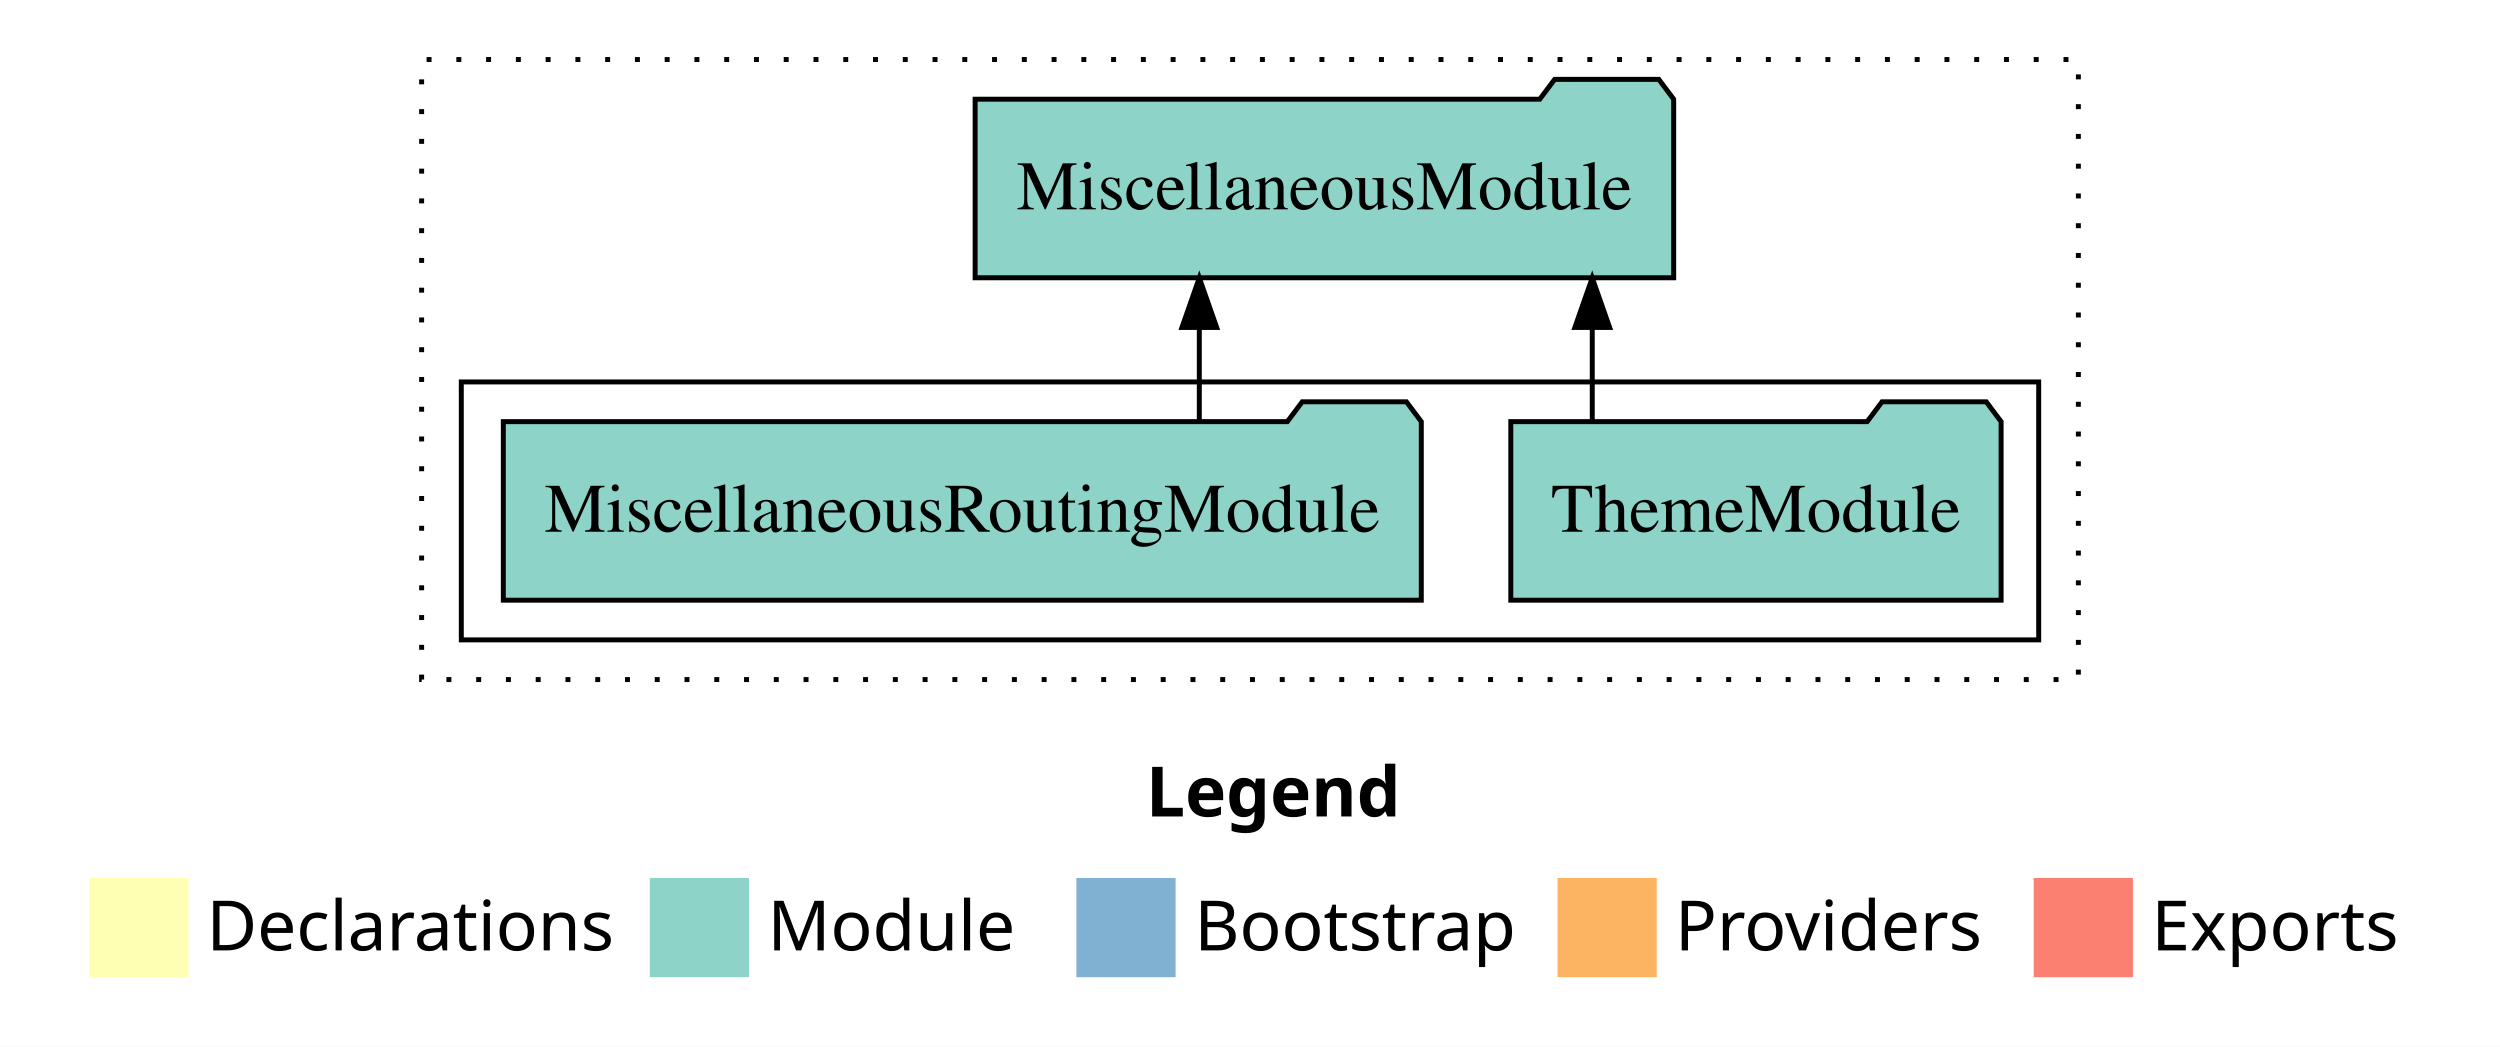
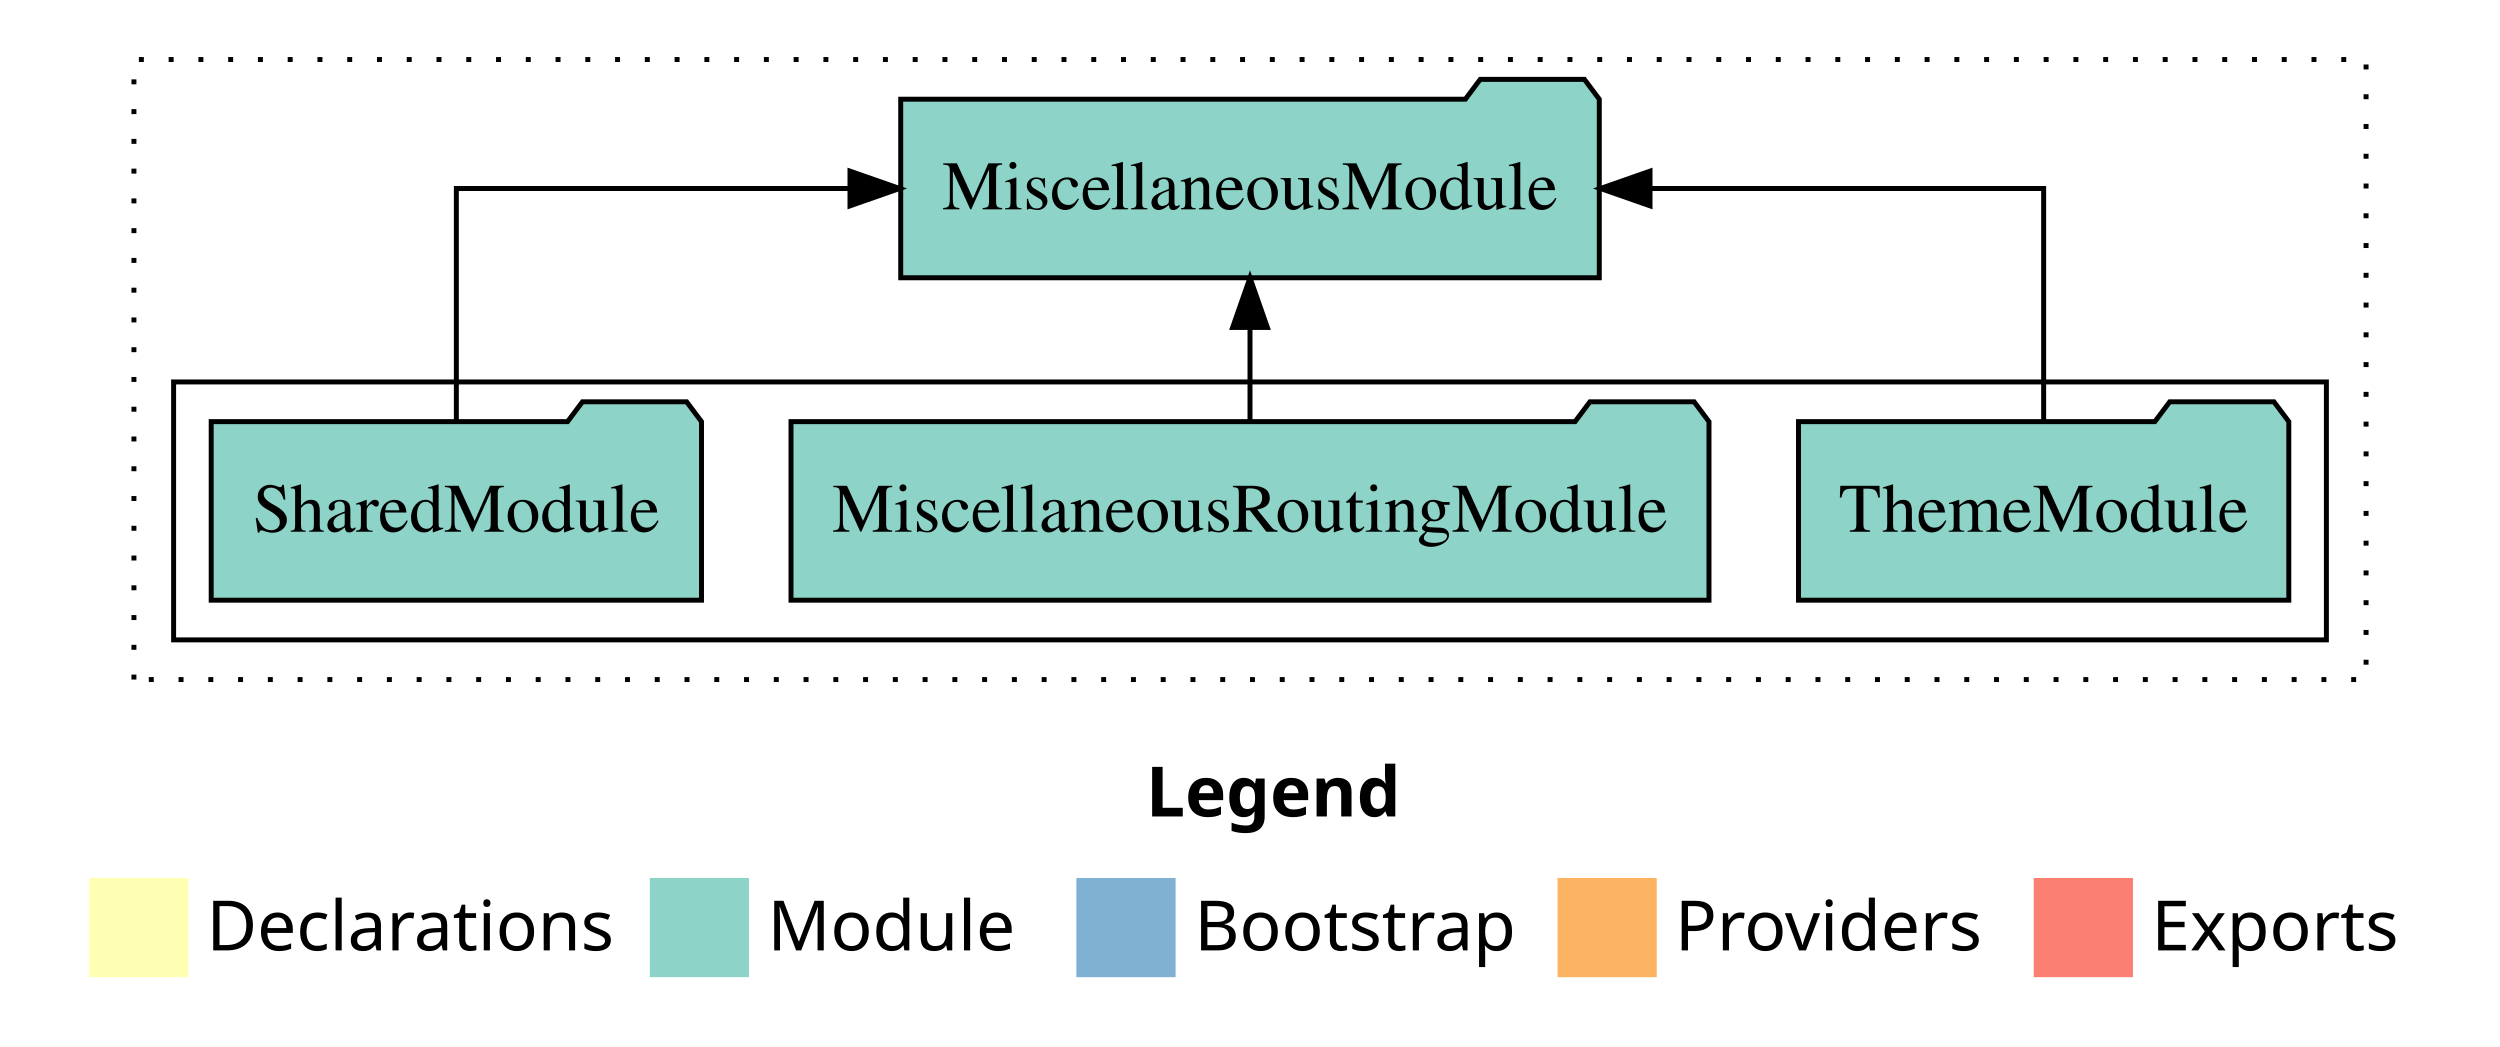
<svg xmlns="http://www.w3.org/2000/svg" width="504pt" height="211pt" viewBox="0.00 0.00 504.00 211.00">
  <g id="graph0" class="graph" transform="scale(1 1) rotate(0) translate(4 207)">
    <polygon fill="#ffffff" stroke="transparent" points="-4,4 -4,-207 500,-207 500,4 -4,4" />
    <text text-anchor="start" x="227.009" y="-42.4" font-family="sans-serif" font-weight="bold" font-size="14.00" fill="#000000">Legend</text>
    <polygon fill="#ffffb3" stroke="transparent" points="14,-10 14,-30 34,-30 34,-10 14,-10" />
    <text text-anchor="start" x="37.629" y="-15.4" font-family="sans-serif" font-size="14.00" fill="#000000">  Declarations</text>
    <polygon fill="#8dd3c7" stroke="transparent" points="127,-10 127,-30 147,-30 147,-10 127,-10" />
    <text text-anchor="start" x="150.725" y="-15.4" font-family="sans-serif" font-size="14.00" fill="#000000">  Module</text>
    <polygon fill="#80b1d3" stroke="transparent" points="213,-10 213,-30 233,-30 233,-10 213,-10" />
    <text text-anchor="start" x="236.781" y="-15.4" font-family="sans-serif" font-size="14.00" fill="#000000">  Bootstrap</text>
    <polygon fill="#fdb462" stroke="transparent" points="310,-10 310,-30 330,-30 330,-10 310,-10" />
    <text text-anchor="start" x="333.673" y="-15.4" font-family="sans-serif" font-size="14.00" fill="#000000">  Providers</text>
    <polygon fill="#fb8072" stroke="transparent" points="406,-10 406,-30 426,-30 426,-10 406,-10" />
    <text text-anchor="start" x="429.726" y="-15.4" font-family="sans-serif" font-size="14.00" fill="#000000">  Exports</text>
    <g id="clust1" class="cluster">
-       <polygon fill="none" stroke="#000000" stroke-dasharray="1,5" points="81,-70 81,-195 415,-195 415,-70 81,-70" />
+       <polygon fill="none" stroke="#000000" stroke-dasharray="1,5" points="23,-70 23,-195 473,-195 473,-70 23,-70" />
    </g>
    <g id="clust3" class="cluster">
-       <polygon fill="none" stroke="#000000" points="89,-78 89,-130 407,-130 407,-78 89,-78" />
+       <polygon fill="none" stroke="#000000" points="31,-78 31,-130 465,-130 465,-78 31,-78" />
    </g>
    <g id="node1" class="node">
-       <polygon fill="#8dd3c7" stroke="#000000" points="399.423,-122 396.423,-126 375.423,-126 372.423,-122 300.577,-122 300.577,-86 399.423,-86 399.423,-122" />
-       <text text-anchor="middle" x="350" y="-99.8" font-family="Times,serif" font-size="14.00" fill="#000000">ThemeModule</text>
+       <polygon fill="#8dd3c7" stroke="#000000" points="457.423,-122 454.423,-126 433.423,-126 430.423,-122 358.577,-122 358.577,-86 457.423,-86 457.423,-122" />
+       <text text-anchor="middle" x="408" y="-99.8" font-family="Times,serif" font-size="14.00" fill="#000000">ThemeModule</text>
+     </g>
+     <g id="node4" class="node">
+       <polygon fill="#8dd3c7" stroke="#000000" points="318.414,-187 315.414,-191 294.414,-191 291.414,-187 177.586,-187 177.586,-151 318.414,-151 318.414,-187" />
+       <text text-anchor="middle" x="248" y="-164.8" font-family="Times,serif" font-size="14.00" fill="#000000">MiscellaneousModule</text>
+     </g>
+     <g id="edge1" class="edge">
+       <path fill="none" stroke="#000000" d="M408,-122.106C408,-141.339 408,-169 408,-169 408,-169 328.644,-169 328.644,-169" />
+       <polygon fill="#000000" stroke="#000000" points="328.644,-165.5 318.644,-169 328.644,-172.5 328.644,-165.5" />
+     </g>
+     <g id="node2" class="node">
+       <polygon fill="#8dd3c7" stroke="#000000" points="340.532,-122 337.532,-126 316.532,-126 313.532,-122 155.468,-122 155.468,-86 340.532,-86 340.532,-122" />
+       <text text-anchor="middle" x="248" y="-99.8" font-family="Times,serif" font-size="14.00" fill="#000000">MiscellaneousRoutingModule</text>
+     </g>
+     <g id="edge2" class="edge">
+       <path fill="none" stroke="#000000" d="M248,-122.106C248,-122.106 248,-140.991 248,-140.991" />
+       <polygon fill="#000000" stroke="#000000" points="244.5,-140.991 248,-150.991 251.5,-140.991 244.5,-140.991" />
    </g>
    <g id="node3" class="node">
-       <polygon fill="#8dd3c7" stroke="#000000" points="333.414,-187 330.414,-191 309.414,-191 306.414,-187 192.586,-187 192.586,-151 333.414,-151 333.414,-187" />
-       <text text-anchor="middle" x="263" y="-164.8" font-family="Times,serif" font-size="14.00" fill="#000000">MiscellaneousModule</text>
+       <polygon fill="#8dd3c7" stroke="#000000" points="137.423,-122 134.423,-126 113.423,-126 110.423,-122 38.577,-122 38.577,-86 137.423,-86 137.423,-122" />
+       <text text-anchor="middle" x="88" y="-99.8" font-family="Times,serif" font-size="14.00" fill="#000000">SharedModule</text>
    </g>
-     <g id="edge1" class="edge">
-       <path fill="none" stroke="#000000" d="M316.998,-122.106C316.998,-122.106 316.998,-140.991 316.998,-140.991" />
-       <polygon fill="#000000" stroke="#000000" points="313.498,-140.991 316.998,-150.991 320.498,-140.991 313.498,-140.991" />
-     </g>
-     <g id="node2" class="node">
-       <polygon fill="#8dd3c7" stroke="#000000" points="282.532,-122 279.532,-126 258.532,-126 255.532,-122 97.468,-122 97.468,-86 282.532,-86 282.532,-122" />
-       <text text-anchor="middle" x="190" y="-99.8" font-family="Times,serif" font-size="14.00" fill="#000000">MiscellaneousRoutingModule</text>
-     </g>
-     <g id="edge2" class="edge">
-       <path fill="none" stroke="#000000" d="M237.78,-122.106C237.78,-122.106 237.78,-140.991 237.78,-140.991" />
-       <polygon fill="#000000" stroke="#000000" points="234.28,-140.991 237.78,-150.991 241.28,-140.991 234.28,-140.991" />
+     <g id="edge3" class="edge">
+       <path fill="none" stroke="#000000" d="M88,-122.106C88,-141.339 88,-169 88,-169 88,-169 167.356,-169 167.356,-169" />
+       <polygon fill="#000000" stroke="#000000" points="167.356,-172.5 177.356,-169 167.356,-165.5 167.356,-172.5" />
    </g>
  </g>
</svg>
